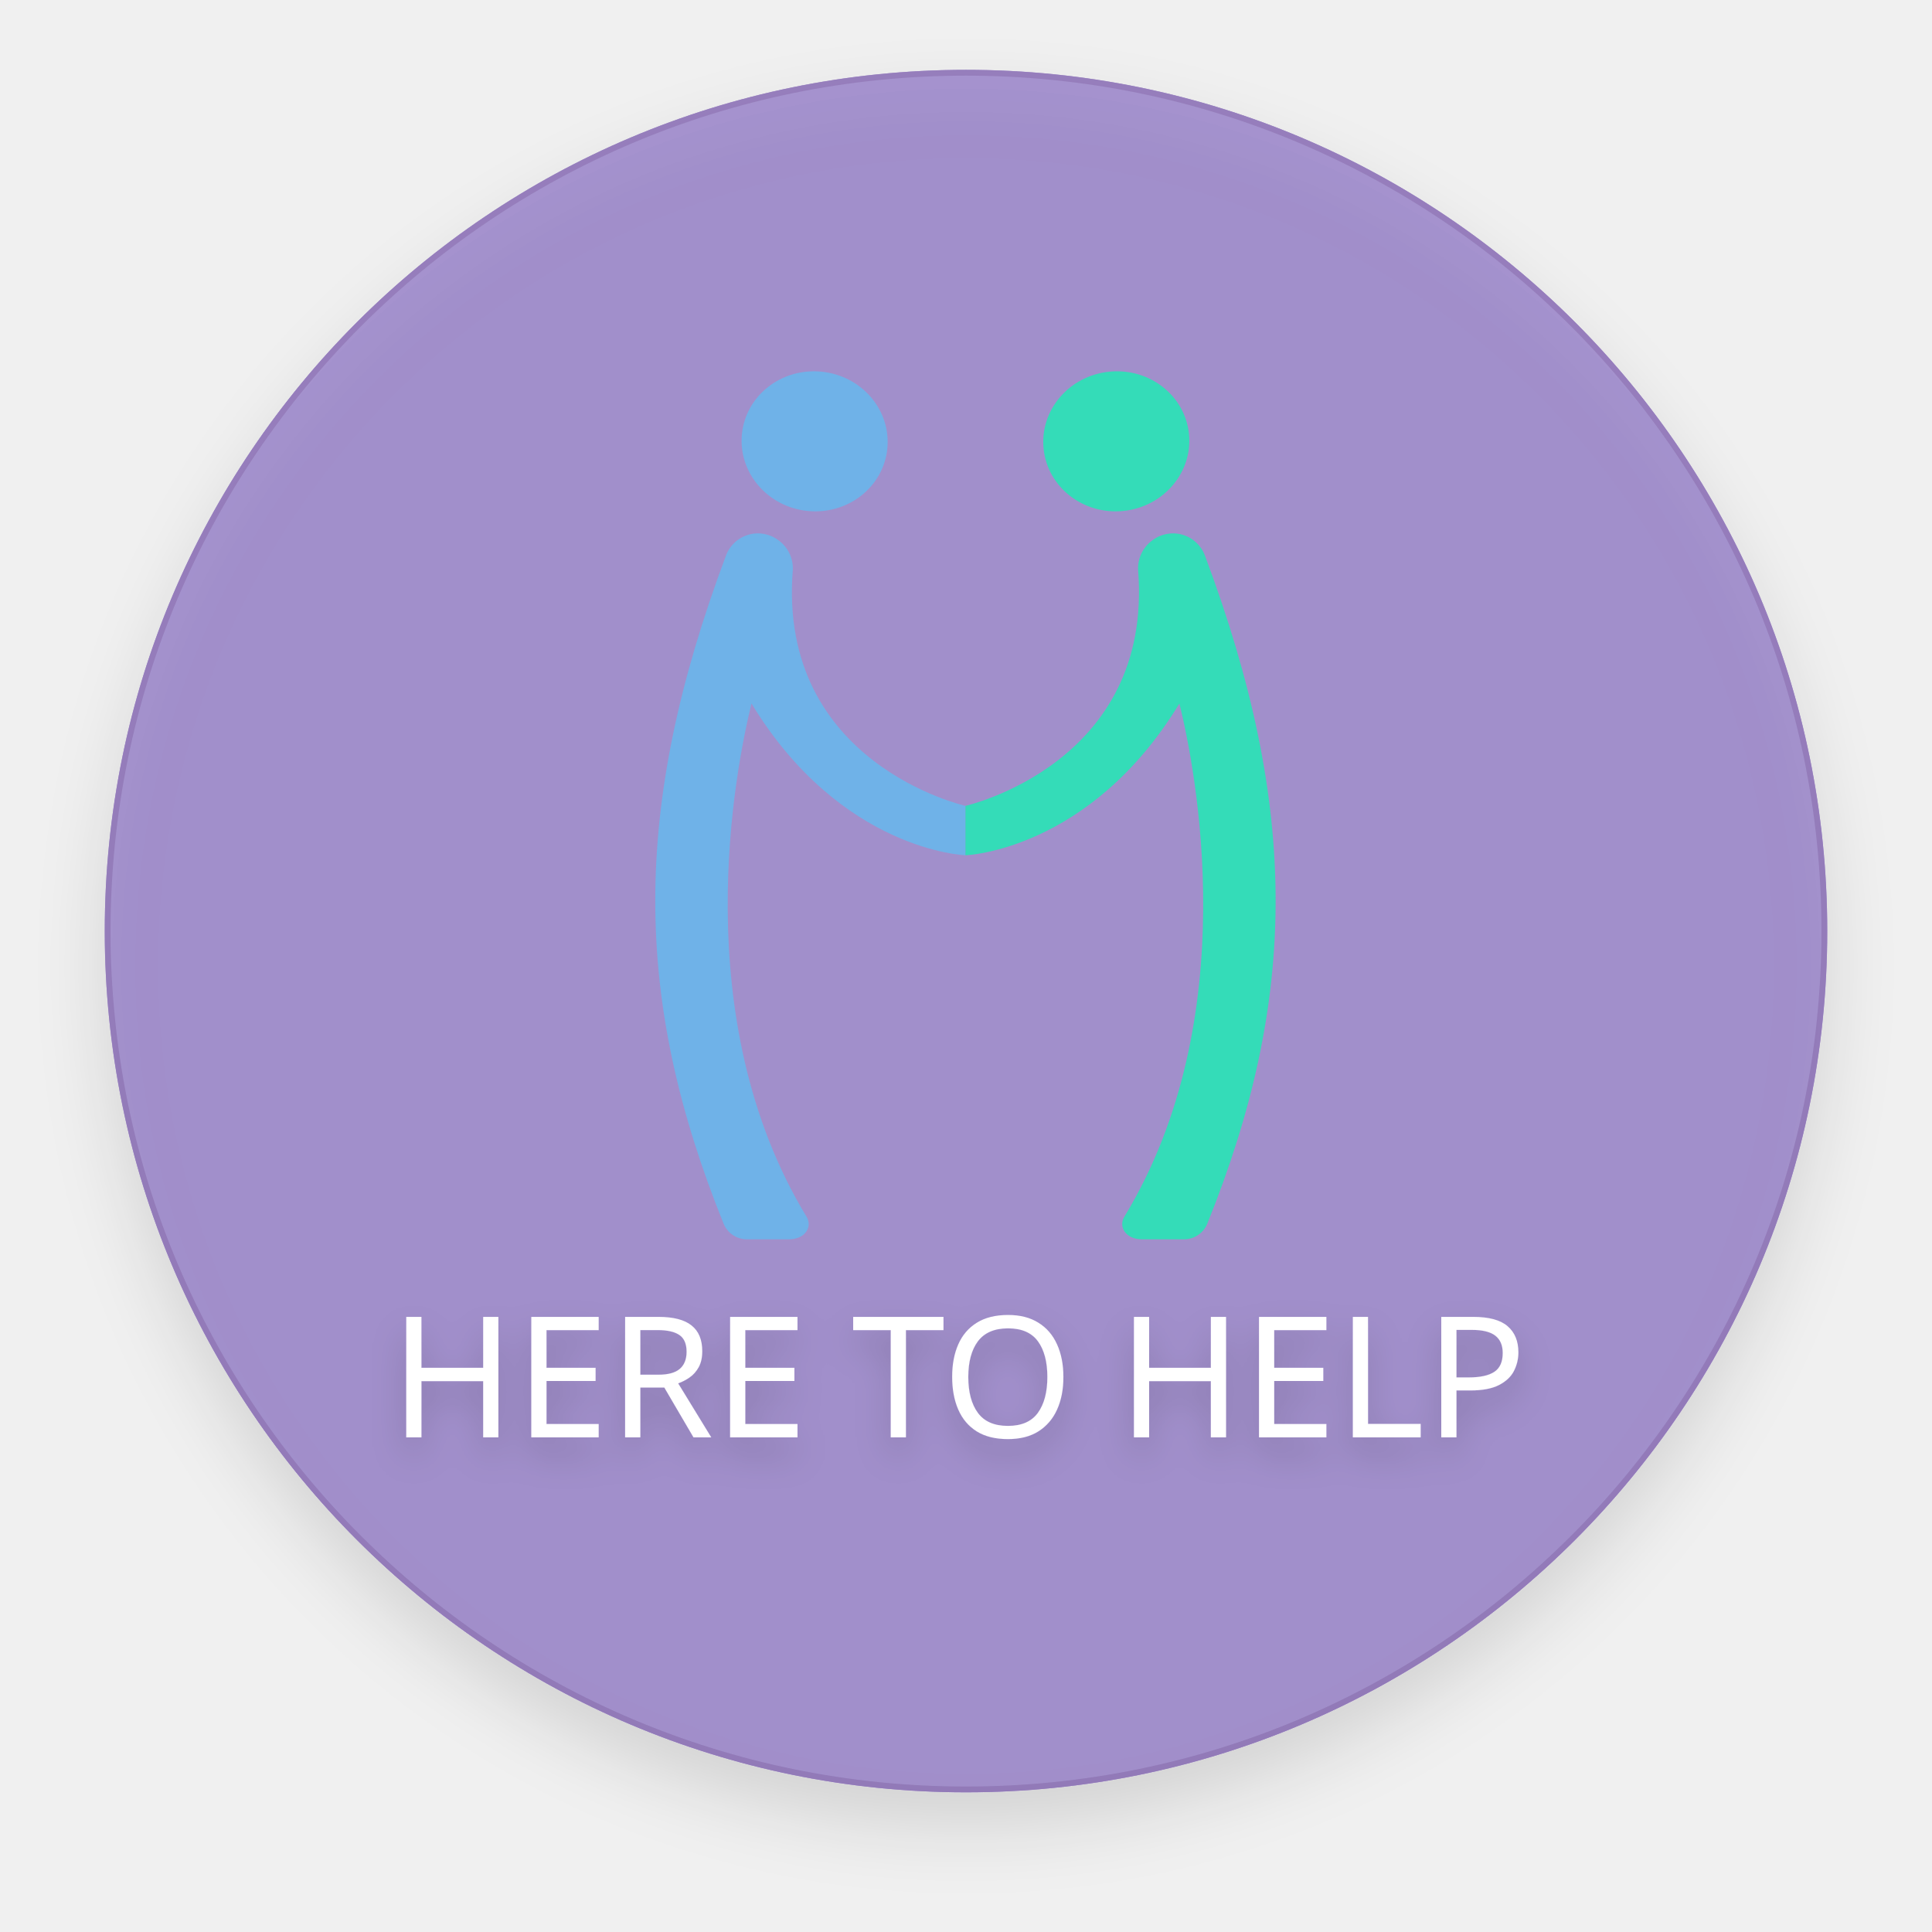
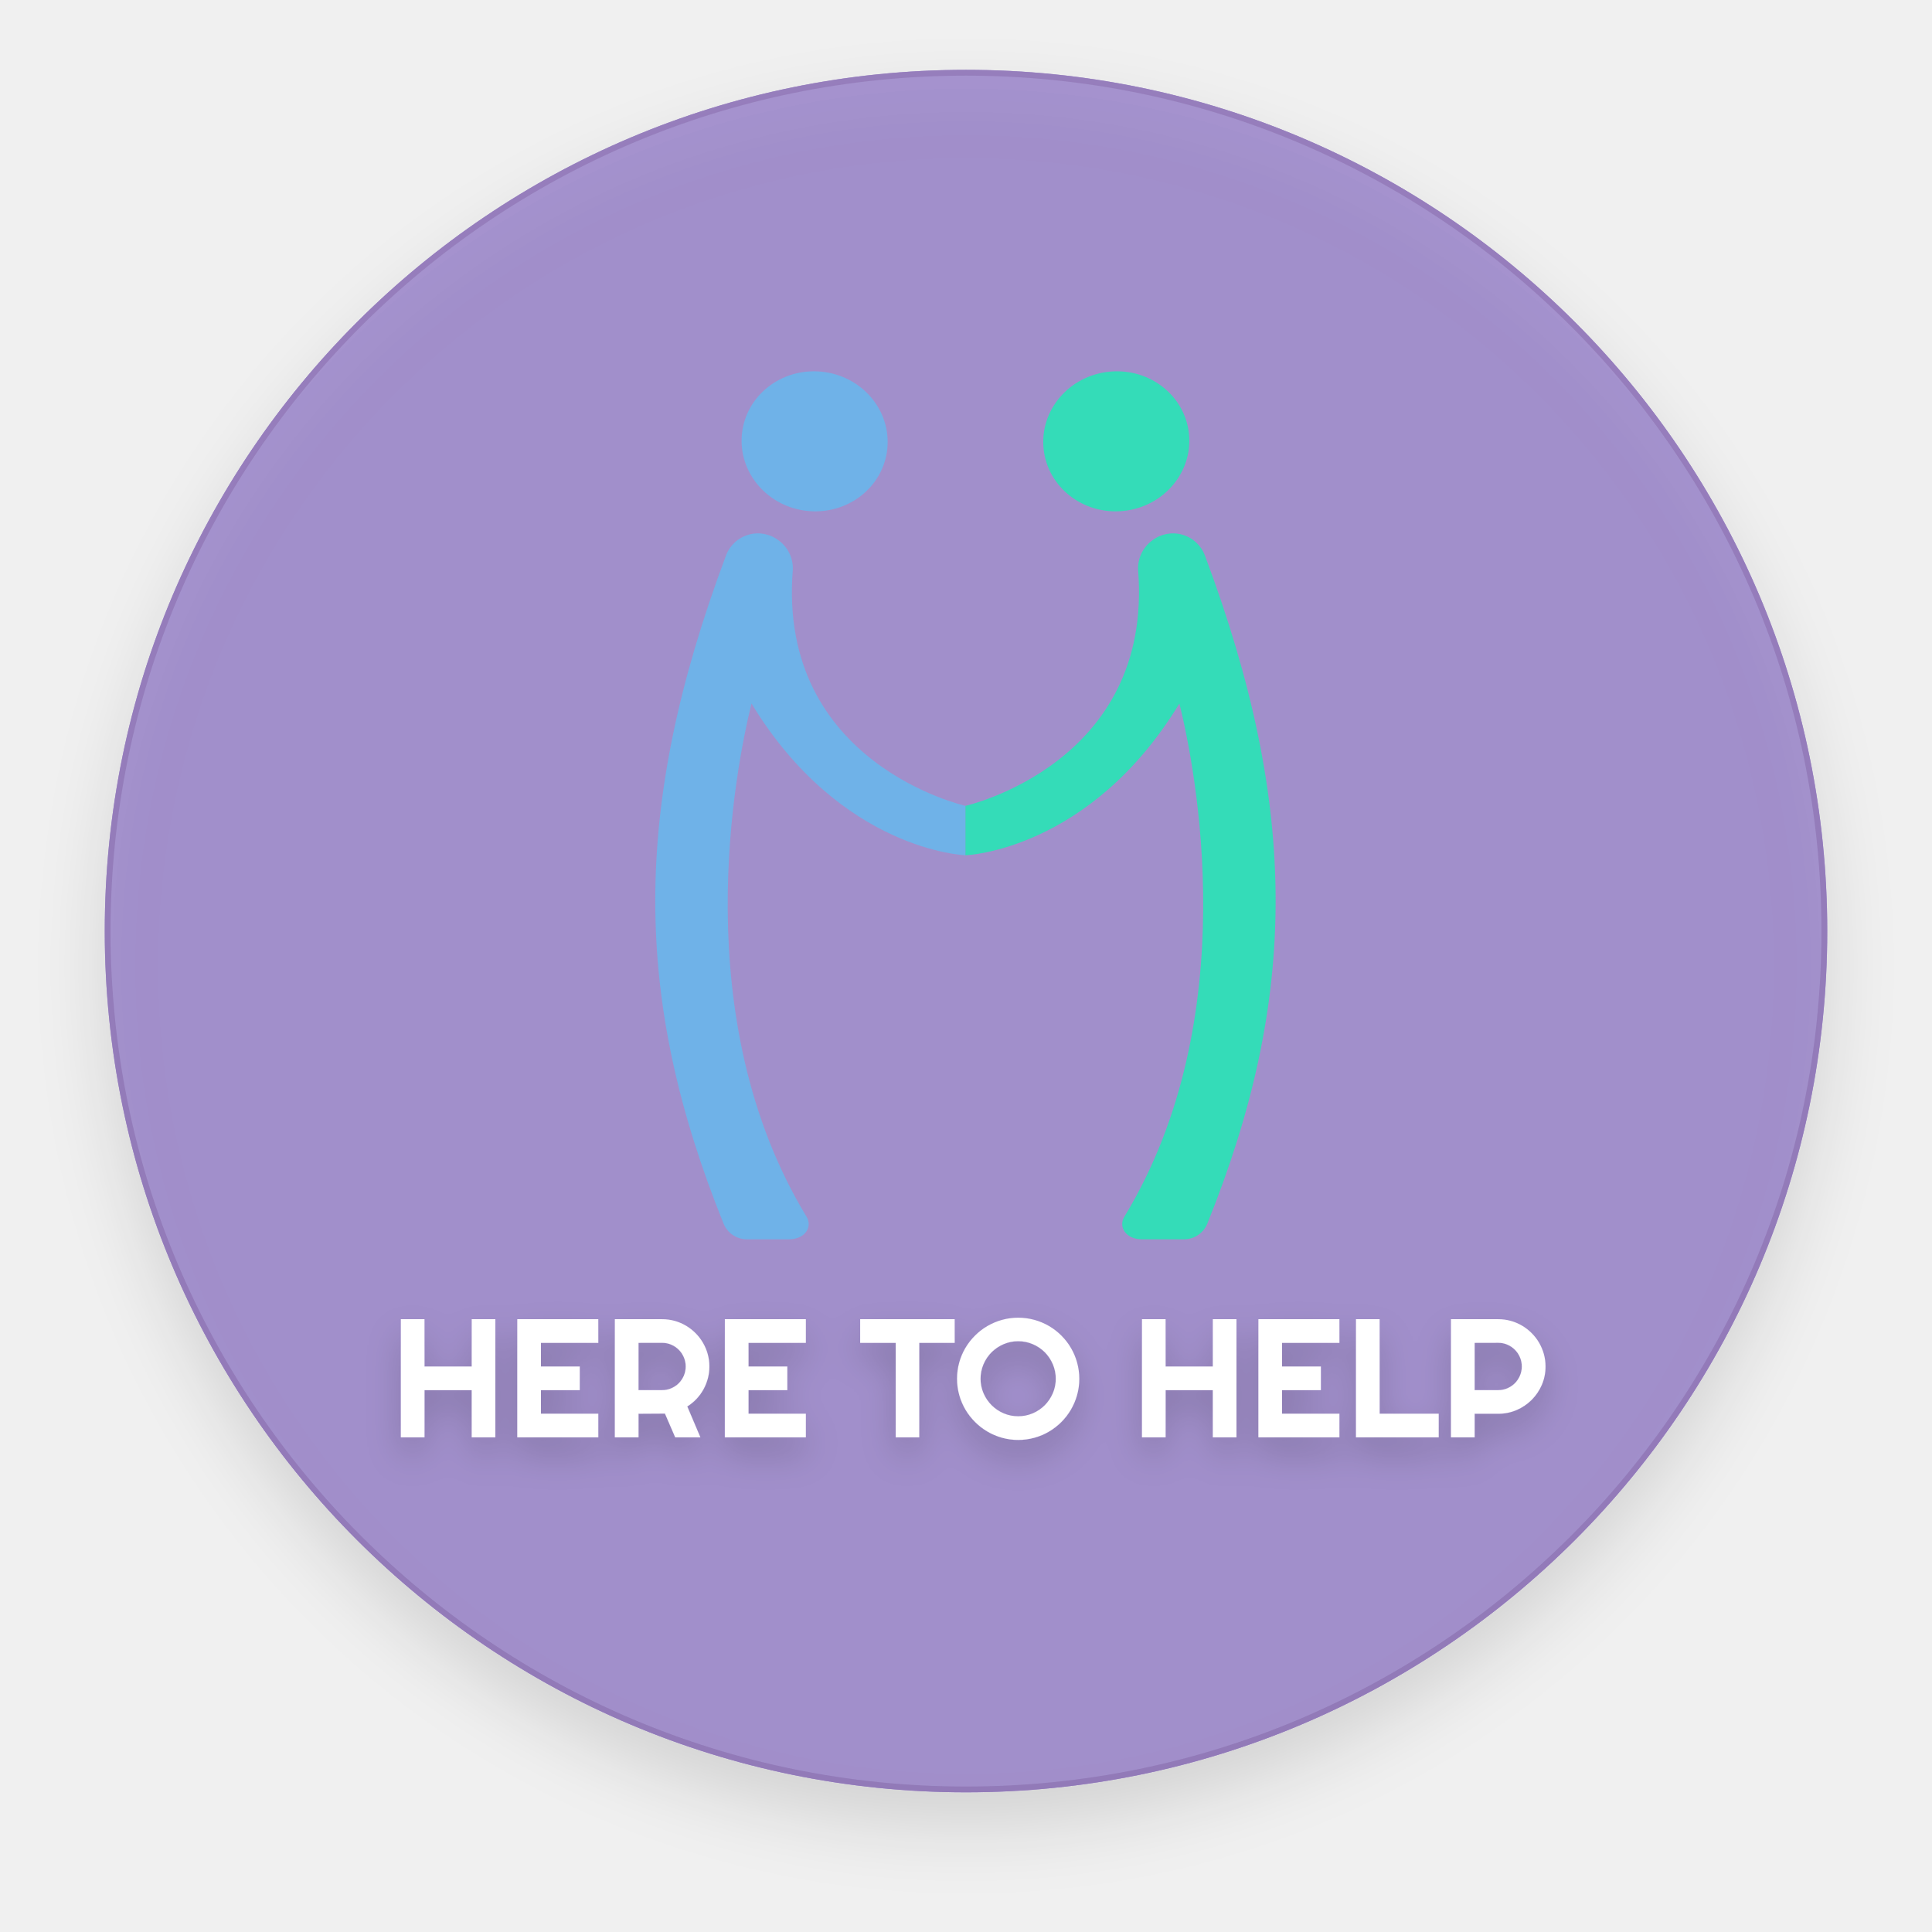
<svg xmlns="http://www.w3.org/2000/svg" width="332" height="332" viewBox="0 0 332 332">
  <defs>
    <filter id="타원_26" x="0" y="0" width="332" height="332" filterUnits="userSpaceOnUse">
      <feOffset dy="6" input="SourceAlpha" />
      <feGaussianBlur stdDeviation="6" result="blur" />
      <feFlood flood-opacity="0.161" />
      <feComposite operator="in" in2="blur" />
      <feComposite in="SourceGraphic" />
    </filter>
-     <filter id="HERE_TO_HELP" x="58" y="212" width="218" height="54" filterUnits="userSpaceOnUse">
+     <filter id="패스_71" x="59.883" y="220.439" width="214.699" height="39" filterUnits="userSpaceOnUse">
      <feOffset dy="3" input="SourceAlpha" />
      <feGaussianBlur stdDeviation="3" result="blur-2" />
      <feFlood flood-opacity="0.161" />
      <feComposite operator="in" in2="blur-2" />
      <feComposite in="SourceGraphic" />
    </filter>
  </defs>
-   <g id="그룹_108" data-name="그룹 108" transform="translate(-633 -63)">
-     <g transform="matrix(1, 0, 0, 1, 633, 63)" filter="url(#타원_26)">
+   <g id="그룹_111" data-name="그룹 111" transform="translate(-227 5)">
+     <g transform="matrix(1, 0, 0, 1, 227, -5)" filter="url(#타원_26)">
      <g id="타원_26-2" data-name="타원 26" transform="translate(18 12)" fill="#8c73c2" stroke="#7758aa" stroke-width="1" opacity="0.738">
        <circle cx="148" cy="148" r="148" stroke="none" />
        <circle cx="148" cy="148" r="147.5" fill="none" />
      </g>
    </g>
-     <g transform="matrix(1, 0, 0, 1, 633, 63)" filter="url(#HERE_TO_HELP)">
-       <text id="HERE_TO_HELP-2" data-name="HERE TO HELP" transform="translate(67 247)" fill="#fff" font-size="29" font-family="Righteous-Regular, Righteous">
-         <tspan x="0" y="0">HERE TO HELP</tspan>
-       </text>
+     <g transform="matrix(1, 0, 0, 1, 227, -5)" filter="url(#패스_71)">
+       <path id="패스_71-2" data-name="패스 71" d="M5.947,0H1.883V-20.306H5.947v8.128h8.114v-8.128h4.064V0H14.061V-8.114H5.947ZM35.811,0H21.892V-20.306H35.811v4.064H25.956v4.064h6.669v4.064H25.956v4.05h9.855Zm6.91-16.242v8.128h4.064a3.915,3.915,0,0,0,1.572-.319A4.114,4.114,0,0,0,49.646-9.3a4.092,4.092,0,0,0,.871-1.3,3.966,3.966,0,0,0,.319-1.579,3.966,3.966,0,0,0-.319-1.579,4.092,4.092,0,0,0-.871-1.3,4.114,4.114,0,0,0-1.289-.871,3.915,3.915,0,0,0-1.572-.319ZM42.721,0H38.657V-20.306h8.128a7.923,7.923,0,0,1,2.152.29,8.077,8.077,0,0,1,1.933.821,8.241,8.241,0,0,1,1.643,1.274,8.152,8.152,0,0,1,1.274,1.65,8.211,8.211,0,0,1,.821,1.94,7.923,7.923,0,0,1,.29,2.152,7.946,7.946,0,0,1-.262,2.039,8.345,8.345,0,0,1-.75,1.883,7.951,7.951,0,0,1-1.2,1.643A8.1,8.1,0,0,1,51.1-5.31L53.355,0H49.037l-1.77-4.092-4.545.028ZM71.48,0H57.561V-20.306H71.48v4.064H61.625v4.064h6.669v4.064H61.625v4.05H71.48ZM90.965,0h-4.05V-16.242h-6.1v-4.064H97.054v4.064H90.965Zm27.5-10.068a10.257,10.257,0,0,1-.375,2.782,10.713,10.713,0,0,1-1.055,2.506,10.4,10.4,0,0,1-1.643,2.131A10.689,10.689,0,0,1,113.267-1,10.374,10.374,0,0,1,110.761.064a10.333,10.333,0,0,1-2.79.375,10.256,10.256,0,0,1-2.782-.375A10.535,10.535,0,0,1,102.682-1a10.6,10.6,0,0,1-2.131-1.65A10.6,10.6,0,0,1,98.9-4.779,10.535,10.535,0,0,1,97.84-7.285a10.257,10.257,0,0,1-.375-2.782,10.333,10.333,0,0,1,.375-2.79A10.374,10.374,0,0,1,98.9-15.364a10.689,10.689,0,0,1,1.65-2.124,10.4,10.4,0,0,1,2.131-1.643,10.713,10.713,0,0,1,2.506-1.055,10.256,10.256,0,0,1,2.782-.375,10.333,10.333,0,0,1,2.79.375,10.546,10.546,0,0,1,2.506,1.055,10.483,10.483,0,0,1,2.124,1.643,10.482,10.482,0,0,1,1.643,2.124,10.546,10.546,0,0,1,1.055,2.506A10.333,10.333,0,0,1,118.464-10.068Zm-4.036,0a6.281,6.281,0,0,0-.51-2.513,6.523,6.523,0,0,0-1.381-2.053,6.523,6.523,0,0,0-2.053-1.381,6.281,6.281,0,0,0-2.513-.51,6.265,6.265,0,0,0-2.521.51,6.632,6.632,0,0,0-2.053,1.381,6.464,6.464,0,0,0-1.388,2.053,6.281,6.281,0,0,0-.51,2.513,6.18,6.18,0,0,0,.51,2.5A6.594,6.594,0,0,0,103.4-5.522a6.571,6.571,0,0,0,2.053,1.388,6.265,6.265,0,0,0,2.521.51,6.281,6.281,0,0,0,2.513-.51,6.464,6.464,0,0,0,2.053-1.388,6.656,6.656,0,0,0,1.381-2.046A6.18,6.18,0,0,0,114.428-10.068ZM133.3,0H129.24V-20.306H133.3v8.128h8.114v-8.128h4.064V0h-4.064V-8.114H133.3Zm29.864,0H149.248V-20.306h13.919v4.064h-9.855v4.064h6.669v4.064h-6.669v4.05h9.855ZM180.23,0H166.014V-20.306h4.064V-4.064H180.23ZM186.4-16.242v8.128h4.064a3.915,3.915,0,0,0,1.572-.319,4.114,4.114,0,0,0,1.289-.871,4.092,4.092,0,0,0,.871-1.3,3.966,3.966,0,0,0,.319-1.579,3.966,3.966,0,0,0-.319-1.579,4.092,4.092,0,0,0-.871-1.3,4.114,4.114,0,0,0-1.289-.871,3.915,3.915,0,0,0-1.572-.319ZM186.4,0H182.34V-20.306h8.128a7.923,7.923,0,0,1,2.152.29,8.077,8.077,0,0,1,1.933.821A8.241,8.241,0,0,1,196.2-17.92a8.152,8.152,0,0,1,1.274,1.65,8.211,8.211,0,0,1,.821,1.94,7.923,7.923,0,0,1,.29,2.152,7.881,7.881,0,0,1-.637,3.151A8.205,8.205,0,0,1,196.2-6.443,8.2,8.2,0,0,1,193.619-4.7a7.881,7.881,0,0,1-3.151.637H186.4Z" transform="translate(67 247)" fill="#fff" />
    </g>
-     <g id="그룹_107" data-name="그룹 107" transform="translate(745.603 125.603)">
+     <g id="그룹_107" data-name="그룹 107" transform="translate(339.603 57.603)">
      <g id="그룹_3" data-name="그룹 3" transform="translate(0 0)">
        <g id="그룹_1" data-name="그룹 1">
          <path id="패스_7" data-name="패스 7" d="M352.176,348.524h7.234c2.831,0,4.079-2.167,3.048-3.862-20.754-34.164-12.24-76.964-9.47-88.209,15.424,25.363,36.766,26.076,36.766,26.076v-8.491s-32.327-7.228-29.669-40.549a5.937,5.937,0,0,0-2.428-5.063l0,0a5.858,5.858,0,0,0-9.059,2.61c-16.315,43.585-15.937,76.292-.407,114.8A4.321,4.321,0,0,0,352.176,348.524Z" transform="translate(-336.45 -198.161)" fill="#6fb2e8" />
          <ellipse id="타원_12" data-name="타원 12" cx="12.027" cy="12.556" rx="12.027" ry="12.556" transform="translate(13.677 23.931) rotate(-84.195)" fill="#6fb2e8" />
        </g>
        <g id="그룹_2" data-name="그룹 2" transform="translate(53.303 0)">
          <path id="패스_8" data-name="패스 8" d="M433.583,348.524h-7.234c-2.831,0-4.079-2.167-3.049-3.862,20.755-34.164,12.24-76.964,9.471-88.209-15.424,25.363-36.766,26.076-36.766,26.076v-8.491s32.326-7.228,29.669-40.549a5.937,5.937,0,0,1,2.428-5.063l0,0a5.857,5.857,0,0,1,9.058,2.61c16.315,43.585,15.938,76.292.407,114.8A4.319,4.319,0,0,1,433.583,348.524Z" transform="translate(-396.005 -198.161)" fill="#34dcb8" />
          <ellipse id="타원_13" data-name="타원 13" cx="12.556" cy="12.027" rx="12.556" ry="12.027" transform="translate(12.21 2.54) rotate(-5.805)" fill="#34dcb8" />
        </g>
      </g>
    </g>
  </g>
</svg>
